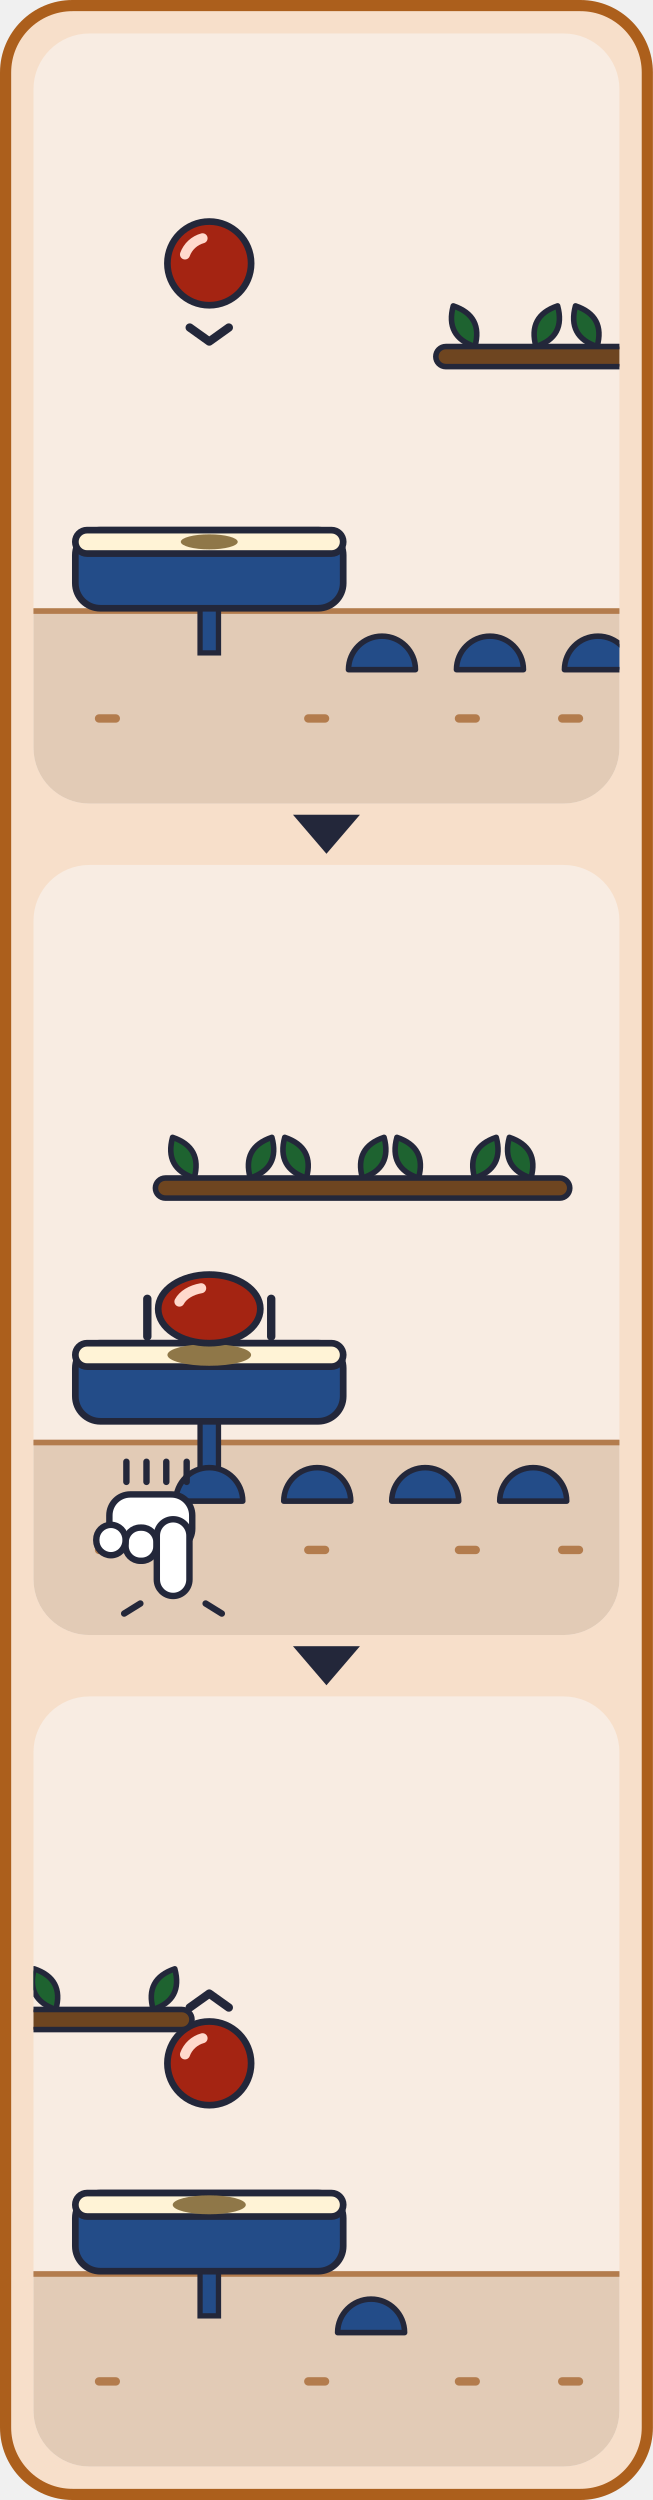
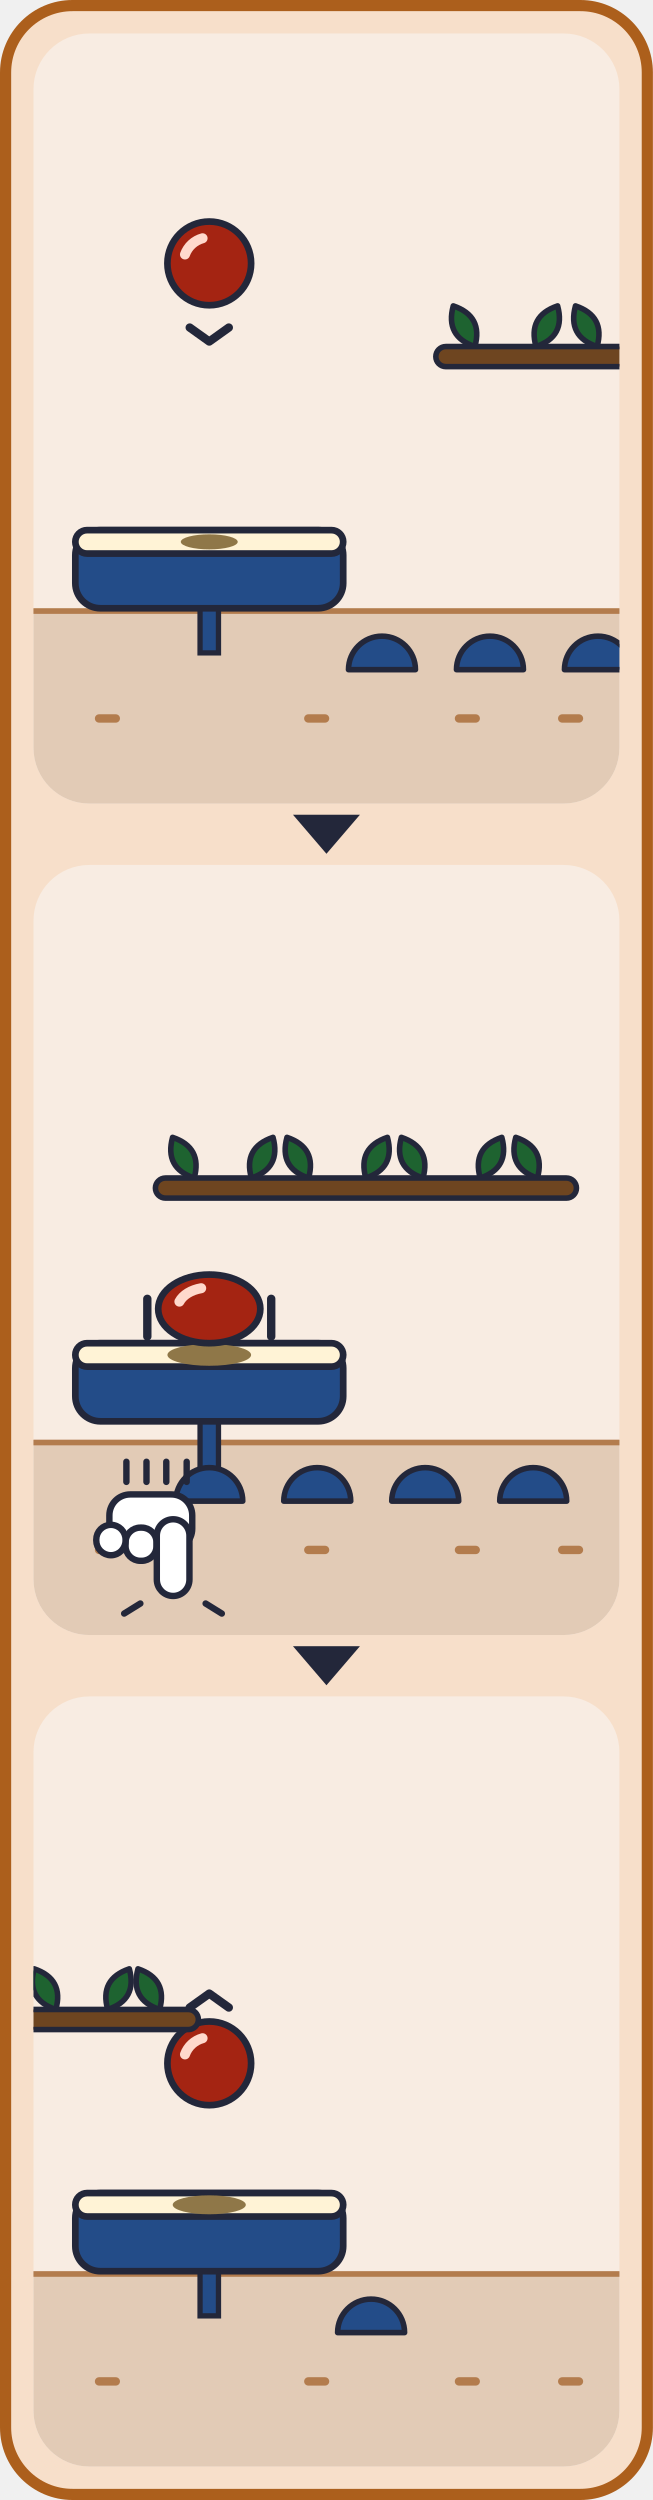
<svg xmlns="http://www.w3.org/2000/svg" viewBox="0 0 234 896" width="234" height="896">
  <defs>
    <g id="card_roll-all">
      <rect x="4" y="4" width="712" height="328" rx="28" fill="#F7DFCA" stroke="#AC5F1C" stroke-width="4" />
      <g transform="translate(20 30)">
        <clipPath id="card_roll-p0">
          <rect x="0" y="0" width="210" height="276" rx="20" />
        </clipPath>
        <g clip-path="url(#card_roll-p0)">
          <rect x="0" y="0" width="210" height="276" rx="20" fill="#F8ECE2" />
          <rect x="0" y="206" width="210" height="70" fill="#E2CBB6" />
          <rect x="0" y="206" width="210" height="2" fill="#B37C4D" />
          <rect x="22" y="244" width="9" height="3" rx="1.5" fill="#B37C4D" />
          <rect x="97" y="244" width="9" height="3" rx="1.5" fill="#B37C4D" />
          <rect x="151" y="244" width="9" height="3" rx="1.5" fill="#B37C4D" />
          <rect x="188" y="244" width="9" height="3" rx="1.5" fill="#B37C4D" />
          <rect x="59.7" y="204" width="6.6" height="18" fill="#234C88" stroke="#23273A" stroke-width="1.9" />
          <rect x="15" y="178" width="96" height="28" rx="9" fill="#234C88" stroke="#23273A" stroke-width="2.4" />
          <rect x="15" y="178" width="96" height="8.4" rx="4.2" fill="#FFF3D6" stroke="#23273A" stroke-width="2.4" />
          <path d="M112.9 228 A12 12 0 0 1 136.9 228 Z" fill="#234C88" stroke="#23273A" stroke-width="2" stroke-linejoin="round" />
          <path d="M151.6 228 A12 12 0 0 1 175.6 228 Z" fill="#234C88" stroke="#23273A" stroke-width="2" stroke-linejoin="round" />
          <path d="M190.3 228 A12 12 0 0 1 214.3 228 Z" fill="#234C88" stroke="#23273A" stroke-width="2" stroke-linejoin="round" />
          <ellipse cx="63" cy="182.2" rx="10.2" ry="2.7" fill="#8F7748" />
          <ellipse cx="63" cy="82.4" rx="15" ry="15" fill="#A42412" stroke="#23273A" stroke-width="2.4" />
          <path d="M54.3 79.2 A9.3 9.3 0 0 1 60.6 73.4" fill="none" stroke="#FFD9CC" stroke-width="3.6" stroke-linecap="round" />
          <polyline points="56,105.4 63,110.4 70,105.4" fill="none" stroke="#23273A" stroke-width="3" stroke-linecap="round" stroke-linejoin="round" />
          <path transform="rotate(-28 158.2 112.2)" d="M158.2 112.2 Q166 104 158.2 95.7 Q150.4 104 158.2 112.2 Z" fill="#1E6330" stroke="#23273A" stroke-width="2" stroke-linejoin="round" />
          <path transform="rotate(28 180.1 112.2)" d="M180.1 112.2 Q187.9 104 180.1 95.7 Q172.3 104 180.1 112.2 Z" fill="#1E6330" stroke="#23273A" stroke-width="2" stroke-linejoin="round" />
          <path transform="rotate(-28 202 112.2)" d="M202 112.2 Q209.8 104 202 95.7 Q194.2 104 202 112.2 Z" fill="#1E6330" stroke="#23273A" stroke-width="2" stroke-linejoin="round" />
          <rect x="144.2" y="112.2" width="71.8" height="7.2" rx="3.6" fill="#6E4520" stroke="#23273A" stroke-width="2" />
        </g>
      </g>
      <g transform="translate(255 30)">
        <clipPath id="card_roll-p1">
          <rect x="0" y="0" width="210" height="276" rx="20" />
        </clipPath>
        <g clip-path="url(#card_roll-p1)">
          <rect x="0" y="0" width="210" height="276" rx="20" fill="#F8ECE2" />
          <rect x="0" y="206" width="210" height="70" fill="#E2CBB6" />
          <rect x="0" y="206" width="210" height="2" fill="#B37C4D" />
          <rect x="22" y="244" width="9" height="3" rx="1.5" fill="#B37C4D" />
          <rect x="97" y="244" width="9" height="3" rx="1.5" fill="#B37C4D" />
          <rect x="151" y="244" width="9" height="3" rx="1.5" fill="#B37C4D" />
          <rect x="188" y="244" width="9" height="3" rx="1.5" fill="#B37C4D" />
          <rect x="59.7" y="197.4" width="6.6" height="24.6" fill="#234C88" stroke="#23273A" stroke-width="1.9" />
          <rect x="15" y="171.4" width="96" height="28" rx="9" fill="#234C88" stroke="#23273A" stroke-width="2.4" />
          <rect x="15" y="171.4" width="96" height="8.4" rx="4.2" fill="#FFF3D6" stroke="#23273A" stroke-width="2.4" />
          <path d="M51 228 A12 12 0 0 1 75 228 Z" fill="#234C88" stroke="#23273A" stroke-width="2" stroke-linejoin="round" />
          <path d="M89.7 228 A12 12 0 0 1 113.7 228 Z" fill="#234C88" stroke="#23273A" stroke-width="2" stroke-linejoin="round" />
          <path d="M128.4 228 A12 12 0 0 1 152.4 228 Z" fill="#234C88" stroke="#23273A" stroke-width="2" stroke-linejoin="round" />
          <path d="M167.1 228 A12 12 0 0 1 191.1 228 Z" fill="#234C88" stroke="#23273A" stroke-width="2" stroke-linejoin="round" />
          <ellipse cx="63" cy="175.6" rx="15" ry="3.9" fill="#8F7748" />
          <ellipse cx="63" cy="159.1" rx="18.3" ry="12.3" fill="#A42412" stroke="#23273A" stroke-width="2.4" />
          <path d="M52.3 156.5 A11.3 7.6 0 0 1 60.1 151.7" fill="none" stroke="#FFD9CC" stroke-width="3.6" stroke-linecap="round" />
          <path transform="rotate(-28 57.6 112.2)" d="M57.6 112.2 Q65.4 104 57.6 95.7 Q49.8 104 57.6 112.2 Z" fill="#1E6330" stroke="#23273A" stroke-width="2" stroke-linejoin="round" />
-           <path transform="rotate(28 77.7 112.2)" d="M77.7 112.2 Q85.5 104 77.7 95.7 Q69.9 104 77.7 112.2 Z" fill="#1E6330" stroke="#23273A" stroke-width="2" stroke-linejoin="round" />
-           <path transform="rotate(-28 97.8 112.2)" d="M97.8 112.2 Q105.6 104 97.8 95.7 Q90 104 97.8 112.2 Z" fill="#1E6330" stroke="#23273A" stroke-width="2" stroke-linejoin="round" />
-           <path transform="rotate(28 117.9 112.2)" d="M117.9 112.2 Q125.7 104 117.9 95.7 Q110.1 104 117.9 112.2 Z" fill="#1E6330" stroke="#23273A" stroke-width="2" stroke-linejoin="round" />
-           <path transform="rotate(-28 138 112.2)" d="M138 112.2 Q145.8 104 138 95.7 Q130.2 104 138 112.2 Z" fill="#1E6330" stroke="#23273A" stroke-width="2" stroke-linejoin="round" />
-           <path transform="rotate(28 158.1 112.2)" d="M158.1 112.2 Q165.9 104 158.1 95.7 Q150.3 104 158.1 112.2 Z" fill="#1E6330" stroke="#23273A" stroke-width="2" stroke-linejoin="round" />
-           <path transform="rotate(-28 178.3 112.2)" d="M178.3 112.2 Q186.1 104 178.3 95.7 Q170.5 104 178.3 112.2 Z" fill="#1E6330" stroke="#23273A" stroke-width="2" stroke-linejoin="round" />
-           <rect x="43.7" y="112.2" width="148.5" height="7.2" rx="3.6" fill="#6E4520" stroke="#23273A" stroke-width="2" />
+           <path transform="rotate(28 78.1 112.2)" d="M78.1 112.2 Q85.9 104 78.1 95.7 Q70.3 104 78.1 112.2 Z" fill="#1E6330" stroke="#23273A" stroke-width="2" stroke-linejoin="round" />
+           <path transform="rotate(-28 98.6 112.2)" d="M98.6 112.2 Q106.4 104 98.6 95.7 Q90.8 104 98.6 112.2 Z" fill="#1E6330" stroke="#23273A" stroke-width="2" stroke-linejoin="round" />
+           <path transform="rotate(28 119.1 112.2)" d="M119.1 112.2 Q126.9 104 119.1 95.7 Q111.3 104 119.1 112.2 Z" fill="#1E6330" stroke="#23273A" stroke-width="2" stroke-linejoin="round" />
+           <path transform="rotate(-28 139.6 112.2)" d="M139.6 112.2 Q147.4 104 139.6 95.7 Q131.8 104 139.6 112.2 Z" fill="#1E6330" stroke="#23273A" stroke-width="2" stroke-linejoin="round" />
+           <path transform="rotate(28 160.1 112.2)" d="M160.1 112.2 Q167.9 104 160.1 95.7 Q152.3 104 160.1 112.2 Z" fill="#1E6330" stroke="#23273A" stroke-width="2" stroke-linejoin="round" />
+           <path transform="rotate(-28 180.6 112.2)" d="M180.6 112.2 Q188.4 104 180.6 95.7 Q172.8 104 180.6 112.2 Z" fill="#1E6330" stroke="#23273A" stroke-width="2" stroke-linejoin="round" />
+           <rect x="43.7" y="112.2" width="150.9" height="7.2" rx="3.6" fill="#6E4520" stroke="#23273A" stroke-width="2" />
          <line x1="40.8" y1="155.5" x2="40.8" y2="169" stroke="#23273A" stroke-width="3" stroke-linecap="round" />
          <line x1="85.2" y1="155.5" x2="85.2" y2="169" stroke="#23273A" stroke-width="3" stroke-linecap="round" />
          <g stroke="#23273A" stroke-width="2.3" fill="#FFFFFF" stroke-linejoin="round" transform="translate(0 0) translate(100 0) scale(-1 1)">
            <rect x="43.1" y="225.6" width="29.7" height="19.8" rx="7.5" />
            <rect x="55.9" y="237.5" width="11.1" height="11.9" rx="5.3" />
            <rect x="67" y="236.5" width="10.5" height="10.9" rx="5.3" />
            <rect x="44.1" y="234.5" width="11.7" height="27.5" rx="5.9" />
          </g>
          <g stroke="#23273A" stroke-width="2.3" stroke-linecap="round">
            <line x1="38.3" y1="264.7" x2="32.5" y2="268.3" />
            <line x1="61.7" y1="264.7" x2="67.5" y2="268.3" />
          </g>
          <g stroke="#23273A" stroke-width="2.3" stroke-linecap="round">
            <line x1="33.3" y1="213.9" x2="33.3" y2="221.1" />
            <line x1="40.5" y1="213.9" x2="40.5" y2="221.1" />
            <line x1="47.6" y1="213.9" x2="47.6" y2="221.1" />
            <line x1="54.9" y1="213.9" x2="54.9" y2="221.1" />
          </g>
        </g>
      </g>
      <g transform="translate(490 30)">
        <clipPath id="card_roll-p2">
          <rect x="0" y="0" width="210" height="276" rx="20" />
        </clipPath>
        <g clip-path="url(#card_roll-p2)">
          <rect x="0" y="0" width="210" height="276" rx="20" fill="#F8ECE2" />
          <rect x="0" y="206" width="210" height="70" fill="#E2CBB6" />
          <rect x="0" y="206" width="210" height="2" fill="#B37C4D" />
          <rect x="22" y="244" width="9" height="3" rx="1.5" fill="#B37C4D" />
          <rect x="97" y="244" width="9" height="3" rx="1.5" fill="#B37C4D" />
          <rect x="151" y="244" width="9" height="3" rx="1.5" fill="#B37C4D" />
          <rect x="188" y="244" width="9" height="3" rx="1.5" fill="#B37C4D" />
          <rect x="59.7" y="204" width="6.6" height="18" fill="#234C88" stroke="#23273A" stroke-width="1.9" />
          <rect x="15" y="178" width="96" height="28" rx="9" fill="#234C88" stroke="#23273A" stroke-width="2.4" />
          <rect x="15" y="178" width="96" height="8.4" rx="4.2" fill="#FFF3D6" stroke="#23273A" stroke-width="2.4" />
          <path d="M109 228 A12 12 0 0 1 133 228 Z" fill="#234C88" stroke="#23273A" stroke-width="2" stroke-linejoin="round" />
          <ellipse cx="63" cy="182.2" rx="13.1" ry="3.4" fill="#8F7748" />
          <ellipse cx="63" cy="131.5" rx="15" ry="15" fill="#A42412" stroke="#23273A" stroke-width="2.4" />
          <path d="M54.3 128.3 A9.3 9.3 0 0 1 60.6 122.5" fill="none" stroke="#FFD9CC" stroke-width="3.6" stroke-linecap="round" />
          <polyline points="56,111.5 63,106.5 70,111.5" fill="none" stroke="#23273A" stroke-width="3" stroke-linecap="round" stroke-linejoin="round" />
          <path transform="rotate(-28 8 112.2)" d="M8 112.2 Q15.8 104 8 95.7 Q0.2 104 8 112.2 Z" fill="#1E6330" stroke="#23273A" stroke-width="2" stroke-linejoin="round" />
-           <path transform="rotate(28 42.9 112.2)" d="M42.9 112.2 Q50.7 104 42.9 95.7 Q35.1 104 42.9 112.2 Z" fill="#1E6330" stroke="#23273A" stroke-width="2" stroke-linejoin="round" />
-           <rect x="-6" y="112.2" width="62.8" height="7.2" rx="3.6" fill="#6E4520" stroke="#23273A" stroke-width="2" />
+           <path transform="rotate(28 26.6 112.2)" d="M26.6 112.2 Q34.4 104 26.6 95.7 Q18.8 104 26.6 112.2 Z" fill="#1E6330" stroke="#23273A" stroke-width="2" stroke-linejoin="round" />
+           <path transform="rotate(-28 45.2 112.2)" d="M45.2 112.2 Q53 104 45.2 95.7 Q37.4 104 45.2 112.2 Z" fill="#1E6330" stroke="#23273A" stroke-width="2" stroke-linejoin="round" />
+           <rect x="-6" y="112.2" width="65.1" height="7.2" rx="3.6" fill="#6E4520" stroke="#23273A" stroke-width="2" />
        </g>
      </g>
    </g>
  </defs>
  <rect x="2" y="2" width="230" height="892" rx="24" fill="#F7DFCA" stroke="#AC5F1C" stroke-width="4" />
  <svg x="12" y="12" width="210" height="276" viewBox="20 30 210 276">
    <use href="#card_roll-all" />
  </svg>
  <polygon points="105,292 129,292 117,306" fill="#23273A" />
  <svg x="12" y="310" width="210" height="276" viewBox="255 30 210 276">
    <use href="#card_roll-all" />
  </svg>
  <polygon points="105,590 129,590 117,604" fill="#23273A" />
  <svg x="12" y="608" width="210" height="276" viewBox="490 30 210 276">
    <use href="#card_roll-all" />
  </svg>
</svg>
